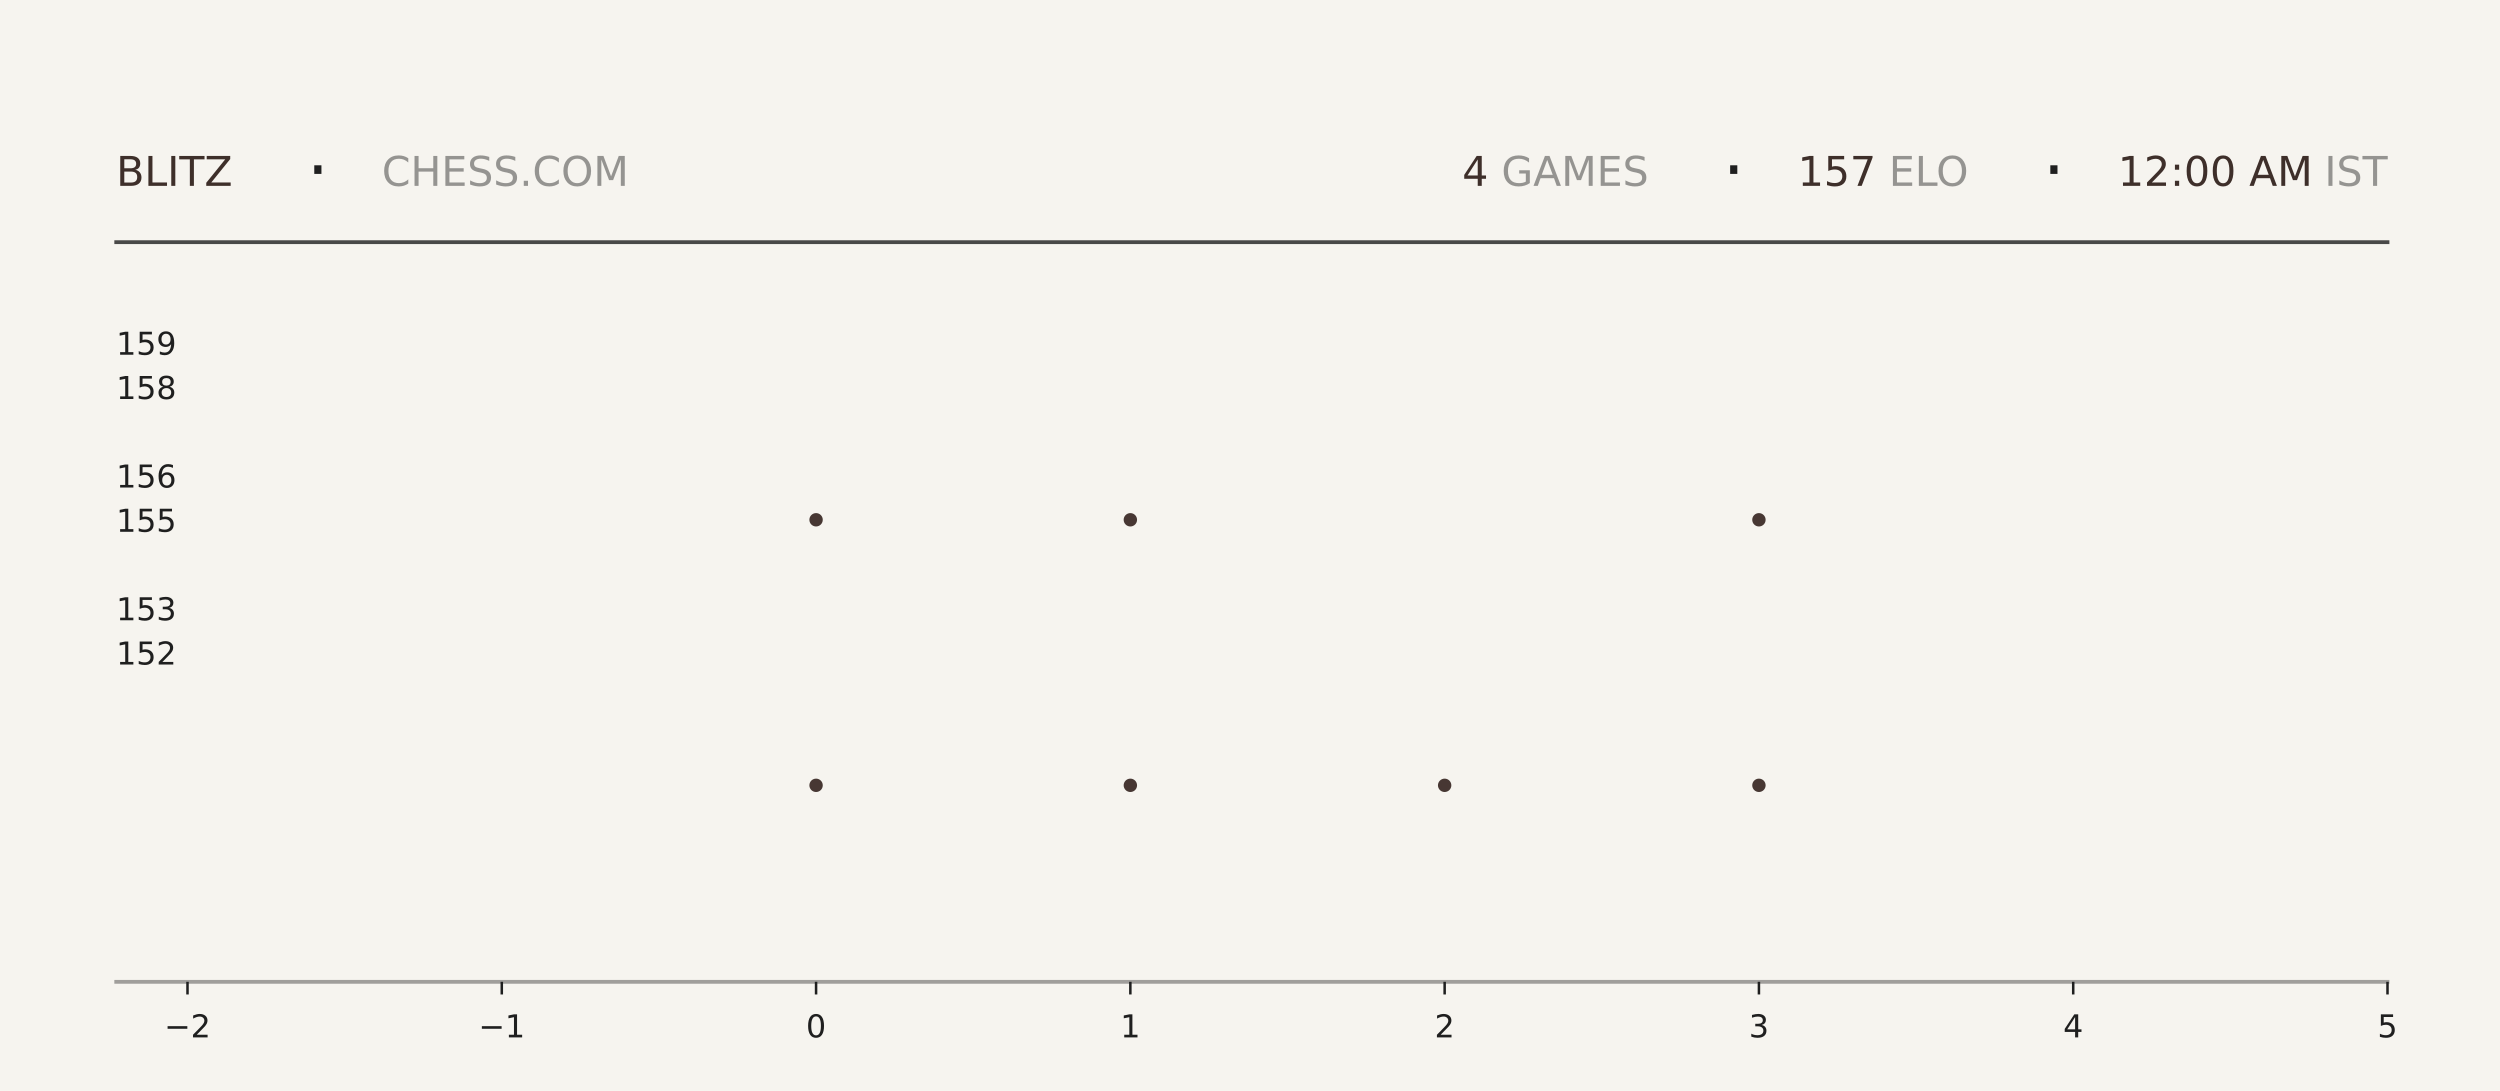
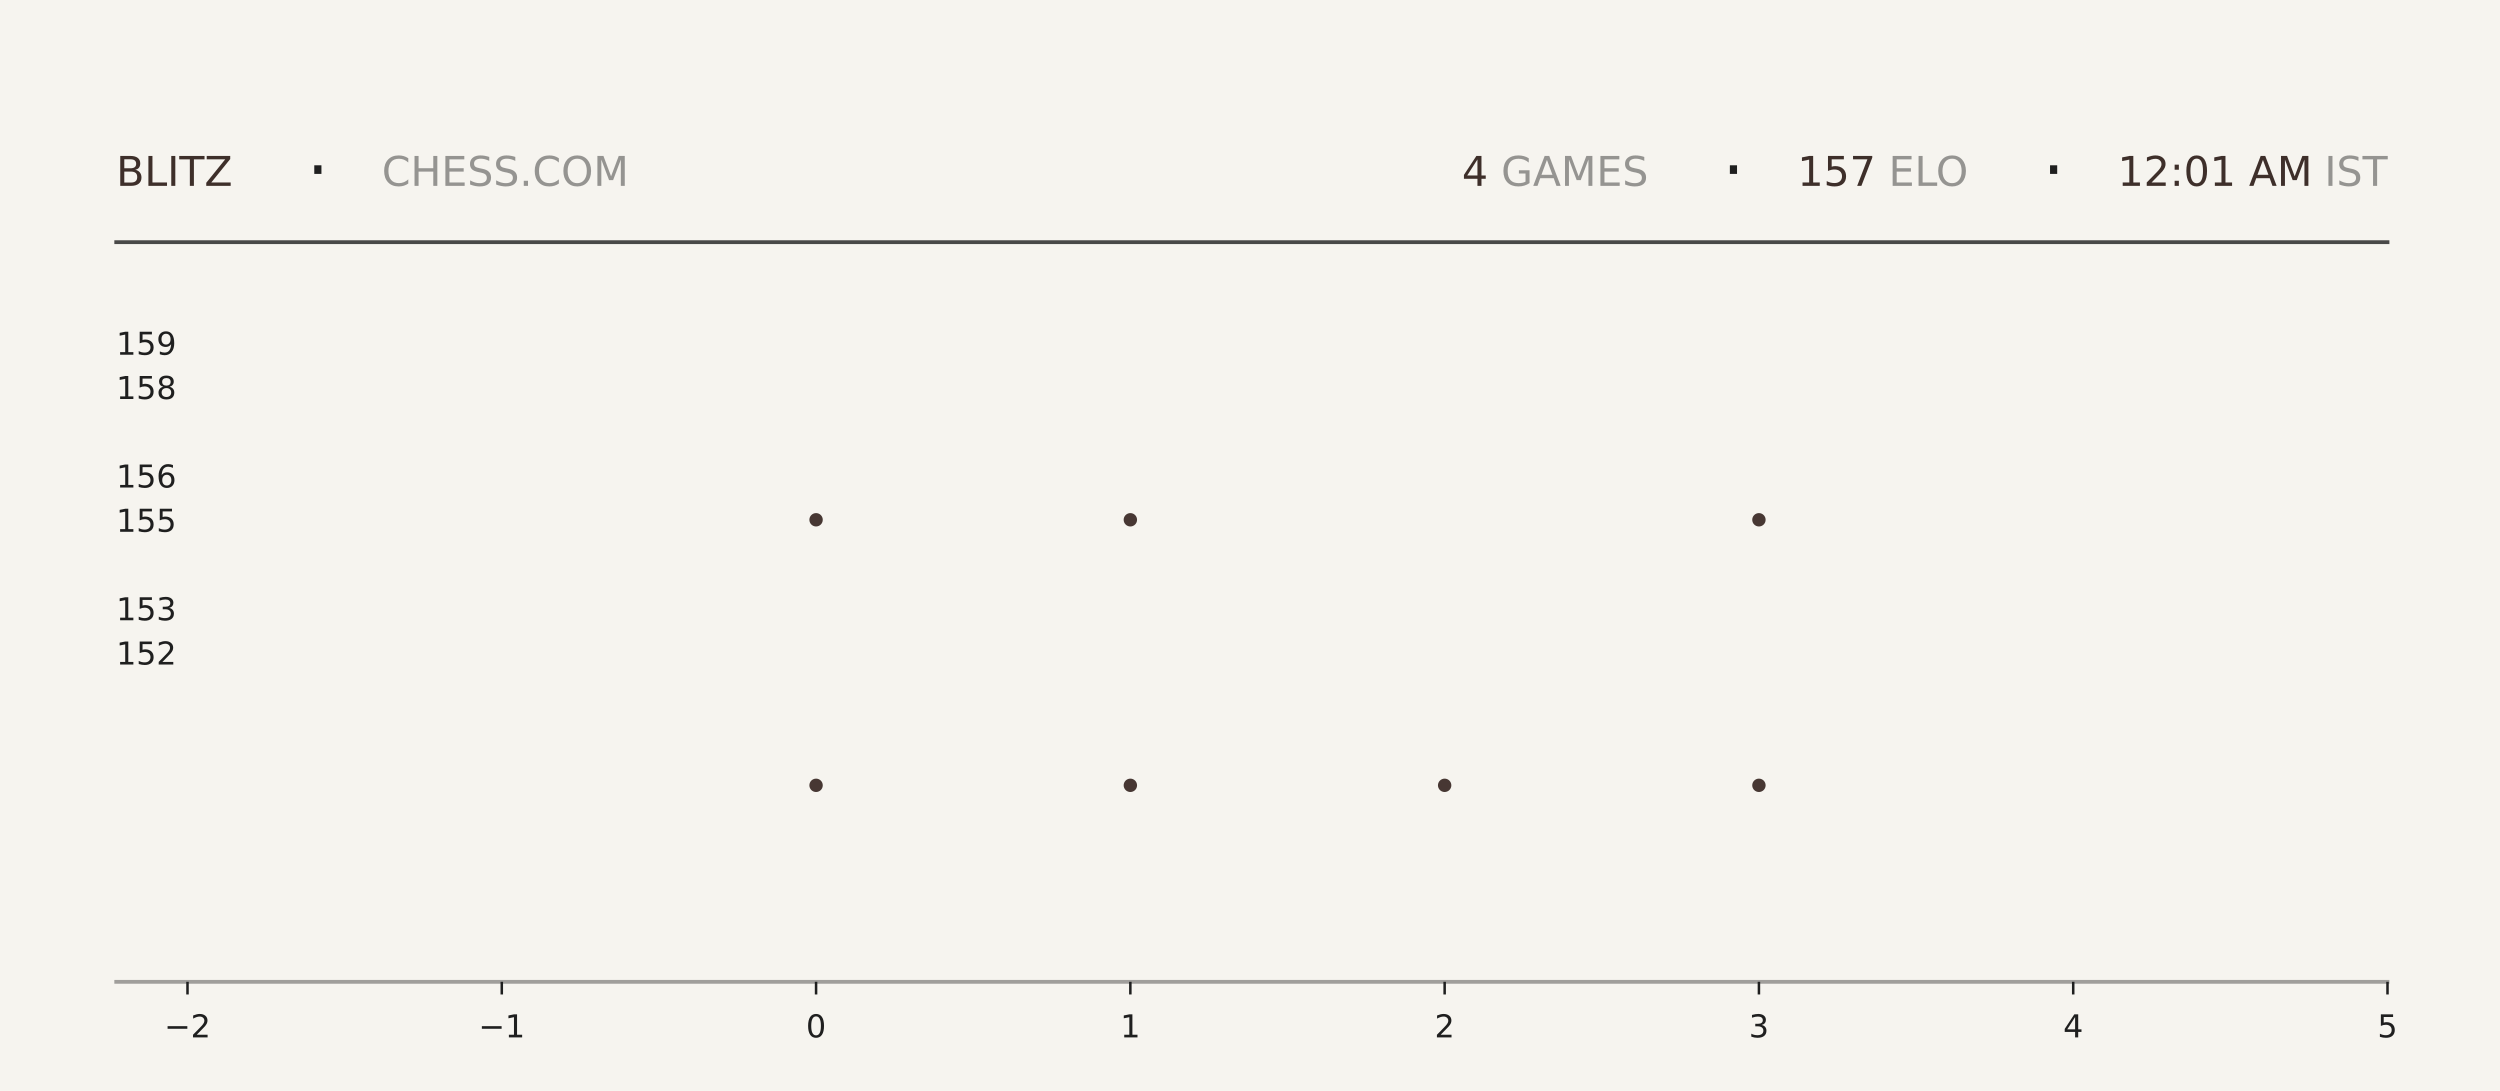
<svg xmlns="http://www.w3.org/2000/svg" xmlns:xlink="http://www.w3.org/1999/xlink" width="792pt" height="345.6pt" viewBox="0 0 792 345.6" version="1.1">
  <defs>
    <style type="text/css">*{stroke-linejoin: round; stroke-linecap: butt}</style>
  </defs>
  <g id="figure_1">
    <g id="patch_1">
      <path d="M 0 345.6  L 792 345.6  L 792 0  L 0 0  z " style="fill: #f6f4ef" />
    </g>
    <g id="axes_1">
      <g id="patch_2">
        <path d="M 59.4 311.04  L 756.36 311.04  L 756.36 103.68  L 59.4 103.68  z " style="fill: #f6f4ef" />
      </g>
      <g id="PathCollection_1">
        <defs>
-           <path id="mfc6d42b405" d="M 0 2.121  C 0.563 2.121 1.102 1.898 1.5 1.5  C 1.898 1.102 2.121 0.563 2.121 0  C 2.121 -0.563 1.898 -1.102 1.5 -1.5  C 1.102 -1.898 0.563 -2.121 0 -2.121  C -0.563 -2.121 -1.102 -1.898 -1.5 -1.5  C -1.898 -1.102 -2.121 -0.563 -2.121 0  C -2.121 0.563 -1.898 1.102 -1.5 1.5  C -1.102 1.898 -0.563 2.121 0 2.121  z " />
-         </defs>
-         <g clip-path="url(#p94c43c11ff)">
-           <use xlink:href="#mfc6d42b405" x="258.531" y="248.79" style="fill: #3e2f2a; fill-opacity: 0.95" />
-           <use xlink:href="#mfc6d42b405" x="258.531" y="164.668" style="fill: #3e2f2a; fill-opacity: 0.95" />
+           <path id="m38d2a52c3c" d="M 0 2.121  C 0.563 2.121 1.102 1.898 1.5 1.5  C 1.898 1.102 2.121 0.563 2.121 0  C 2.121 -0.563 1.898 -1.102 1.5 -1.5  C 1.102 -1.898 0.563 -2.121 0 -2.121  C -0.563 -2.121 -1.102 -1.898 -1.5 -1.5  C -1.898 -1.102 -2.121 -0.563 -2.121 0  C -2.121 0.563 -1.898 1.102 -1.5 1.5  C -1.102 1.898 -0.563 2.121 0 2.121  z " />
+         </defs>
+         <g clip-path="url(#p47f1014553)">
+           <use xlink:href="#m38d2a52c3c" x="258.531" y="248.79" style="fill: #3e2f2a; fill-opacity: 0.95" />
+           <use xlink:href="#m38d2a52c3c" x="258.531" y="164.668" style="fill: #3e2f2a; fill-opacity: 0.95" />
        </g>
      </g>
      <g id="PathCollection_2">
-         <g clip-path="url(#p94c43c11ff)">
-           <use xlink:href="#mfc6d42b405" x="358.097" y="248.79" style="fill: #3e2f2a; fill-opacity: 0.95" />
-           <use xlink:href="#mfc6d42b405" x="358.097" y="164.668" style="fill: #3e2f2a; fill-opacity: 0.95" />
-           <use xlink:href="#mfc6d42b405" x="358.097" y="80.547" style="fill: #3e2f2a; fill-opacity: 0.95" />
+         <g clip-path="url(#p47f1014553)">
+           <use xlink:href="#m38d2a52c3c" x="358.097" y="248.79" style="fill: #3e2f2a; fill-opacity: 0.95" />
+           <use xlink:href="#m38d2a52c3c" x="358.097" y="164.668" style="fill: #3e2f2a; fill-opacity: 0.95" />
+           <use xlink:href="#m38d2a52c3c" x="358.097" y="80.547" style="fill: #3e2f2a; fill-opacity: 0.95" />
        </g>
      </g>
      <g id="PathCollection_3">
-         <g clip-path="url(#p94c43c11ff)">
-           <use xlink:href="#mfc6d42b405" x="457.663" y="248.79" style="fill: #3e2f2a; fill-opacity: 0.95" />
+         <g clip-path="url(#p47f1014553)">
+           <use xlink:href="#m38d2a52c3c" x="457.663" y="248.79" style="fill: #3e2f2a; fill-opacity: 0.95" />
        </g>
      </g>
      <g id="PathCollection_4">
-         <g clip-path="url(#p94c43c11ff)">
-           <use xlink:href="#mfc6d42b405" x="557.229" y="248.79" style="fill: #3e2f2a; fill-opacity: 0.95" />
-           <use xlink:href="#mfc6d42b405" x="557.229" y="164.668" style="fill: #3e2f2a; fill-opacity: 0.95" />
-           <use xlink:href="#mfc6d42b405" x="557.229" y="80.547" style="fill: #3e2f2a; fill-opacity: 0.95" />
+         <g clip-path="url(#p47f1014553)">
+           <use xlink:href="#m38d2a52c3c" x="557.229" y="248.79" style="fill: #3e2f2a; fill-opacity: 0.95" />
+           <use xlink:href="#m38d2a52c3c" x="557.229" y="164.668" style="fill: #3e2f2a; fill-opacity: 0.95" />
+           <use xlink:href="#m38d2a52c3c" x="557.229" y="80.547" style="fill: #3e2f2a; fill-opacity: 0.95" />
        </g>
      </g>
      <g id="matplotlib.axis_1">
        <g id="xtick_1">
          <g id="line2d_1">
            <defs>
-               <path id="mfea1a9a8a9" d="M 0 0  L 0 4  " style="stroke: #1f1f1f; stroke-width: 0.8" />
+               <path id="m444b71ddd7" d="M 0 0  L 0 4  " style="stroke: #1f1f1f; stroke-width: 0.8" />
            </defs>
            <g>
-               <use xlink:href="#mfea1a9a8a9" x="59.4" y="311.04" style="fill: #1f1f1f; stroke: #1f1f1f; stroke-width: 0.8" />
+               <use xlink:href="#m444b71ddd7" x="59.4" y="311.04" style="fill: #1f1f1f; stroke: #1f1f1f; stroke-width: 0.8" />
            </g>
          </g>
          <g id="text_1">
            <g style="fill: #1f1f1f" transform="translate(52.02891 328.6384) scale(0.1 -0.1)">
              <defs>
                <path id="DejaVuSans-2212" d="M 678 2272  L 4684 2272  L 4684 1741  L 678 1741  L 678 2272  z " transform="scale(0.015625)" />
                <path id="DejaVuSans-32" d="M 1228 531  L 3431 531  L 3431 0  L 469 0  L 469 531  Q 828 903 1448 1529  Q 2069 2156 2228 2338  Q 2531 2678 2651 2914  Q 2772 3150 2772 3378  Q 2772 3750 2511 3984  Q 2250 4219 1831 4219  Q 1534 4219 1204 4116  Q 875 4013 500 3803  L 500 4441  Q 881 4594 1212 4672  Q 1544 4750 1819 4750  Q 2544 4750 2975 4387  Q 3406 4025 3406 3419  Q 3406 3131 3298 2873  Q 3191 2616 2906 2266  Q 2828 2175 2409 1742  Q 1991 1309 1228 531  z " transform="scale(0.015625)" />
              </defs>
              <use xlink:href="#DejaVuSans-2212" />
              <use xlink:href="#DejaVuSans-32" transform="translate(83.78906 0)" />
            </g>
          </g>
        </g>
        <g id="xtick_2">
          <g id="line2d_2">
            <g>
-               <use xlink:href="#mfea1a9a8a9" x="158.966" y="311.04" style="fill: #1f1f1f; stroke: #1f1f1f; stroke-width: 0.8" />
+               <use xlink:href="#m444b71ddd7" x="158.966" y="311.04" style="fill: #1f1f1f; stroke: #1f1f1f; stroke-width: 0.8" />
            </g>
          </g>
          <g id="text_2">
            <g style="fill: #1f1f1f" transform="translate(151.5946 328.6384) scale(0.1 -0.1)">
              <defs>
                <path id="DejaVuSans-31" d="M 794 531  L 1825 531  L 1825 4091  L 703 3866  L 703 4441  L 1819 4666  L 2450 4666  L 2450 531  L 3481 531  L 3481 0  L 794 0  L 794 531  z " transform="scale(0.015625)" />
              </defs>
              <use xlink:href="#DejaVuSans-2212" />
              <use xlink:href="#DejaVuSans-31" transform="translate(83.78906 0)" />
            </g>
          </g>
        </g>
        <g id="xtick_3">
          <g id="line2d_3">
            <g>
-               <use xlink:href="#mfea1a9a8a9" x="258.531" y="311.04" style="fill: #1f1f1f; stroke: #1f1f1f; stroke-width: 0.8" />
+               <use xlink:href="#m444b71ddd7" x="258.531" y="311.04" style="fill: #1f1f1f; stroke: #1f1f1f; stroke-width: 0.8" />
            </g>
          </g>
          <g id="text_3">
            <g style="fill: #1f1f1f" transform="translate(255.3502 328.6384) scale(0.1 -0.1)">
              <defs>
                <path id="DejaVuSans-30" d="M 2034 4250  Q 1547 4250 1301 3770  Q 1056 3291 1056 2328  Q 1056 1369 1301 889  Q 1547 409 2034 409  Q 2525 409 2770 889  Q 3016 1369 3016 2328  Q 3016 3291 2770 3770  Q 2525 4250 2034 4250  z M 2034 4750  Q 2819 4750 3233 4129  Q 3647 3509 3647 2328  Q 3647 1150 3233 529  Q 2819 -91 2034 -91  Q 1250 -91 836 529  Q 422 1150 422 2328  Q 422 3509 836 4129  Q 1250 4750 2034 4750  z " transform="scale(0.015625)" />
              </defs>
              <use xlink:href="#DejaVuSans-30" />
            </g>
          </g>
        </g>
        <g id="xtick_4">
          <g id="line2d_4">
            <g>
-               <use xlink:href="#mfea1a9a8a9" x="358.097" y="311.04" style="fill: #1f1f1f; stroke: #1f1f1f; stroke-width: 0.8" />
+               <use xlink:href="#m444b71ddd7" x="358.097" y="311.04" style="fill: #1f1f1f; stroke: #1f1f1f; stroke-width: 0.8" />
            </g>
          </g>
          <g id="text_4">
            <g style="fill: #1f1f1f" transform="translate(354.9159 328.6384) scale(0.1 -0.1)">
              <use xlink:href="#DejaVuSans-31" />
            </g>
          </g>
        </g>
        <g id="xtick_5">
          <g id="line2d_5">
            <g>
-               <use xlink:href="#mfea1a9a8a9" x="457.663" y="311.04" style="fill: #1f1f1f; stroke: #1f1f1f; stroke-width: 0.8" />
+               <use xlink:href="#m444b71ddd7" x="457.663" y="311.04" style="fill: #1f1f1f; stroke: #1f1f1f; stroke-width: 0.8" />
            </g>
          </g>
          <g id="text_5">
            <g style="fill: #1f1f1f" transform="translate(454.4816 328.6384) scale(0.1 -0.1)">
              <use xlink:href="#DejaVuSans-32" />
            </g>
          </g>
        </g>
        <g id="xtick_6">
          <g id="line2d_6">
            <g>
-               <use xlink:href="#mfea1a9a8a9" x="557.229" y="311.04" style="fill: #1f1f1f; stroke: #1f1f1f; stroke-width: 0.8" />
+               <use xlink:href="#m444b71ddd7" x="557.229" y="311.04" style="fill: #1f1f1f; stroke: #1f1f1f; stroke-width: 0.8" />
            </g>
          </g>
          <g id="text_6">
            <g style="fill: #1f1f1f" transform="translate(554.0473 328.6384) scale(0.1 -0.1)">
              <defs>
                <path id="DejaVuSans-33" d="M 2597 2516  Q 3050 2419 3304 2112  Q 3559 1806 3559 1356  Q 3559 666 3084 287  Q 2609 -91 1734 -91  Q 1441 -91 1130 -33  Q 819 25 488 141  L 488 750  Q 750 597 1062 519  Q 1375 441 1716 441  Q 2309 441 2620 675  Q 2931 909 2931 1356  Q 2931 1769 2642 2001  Q 2353 2234 1838 2234  L 1294 2234  L 1294 2753  L 1863 2753  Q 2328 2753 2575 2939  Q 2822 3125 2822 3475  Q 2822 3834 2567 4026  Q 2313 4219 1838 4219  Q 1578 4219 1281 4162  Q 984 4106 628 3988  L 628 4550  Q 988 4650 1302 4700  Q 1616 4750 1894 4750  Q 2613 4750 3031 4423  Q 3450 4097 3450 3541  Q 3450 3153 3228 2886  Q 3006 2619 2597 2516  z " transform="scale(0.015625)" />
              </defs>
              <use xlink:href="#DejaVuSans-33" />
            </g>
          </g>
        </g>
        <g id="xtick_7">
          <g id="line2d_7">
            <g>
-               <use xlink:href="#mfea1a9a8a9" x="656.794" y="311.04" style="fill: #1f1f1f; stroke: #1f1f1f; stroke-width: 0.8" />
+               <use xlink:href="#m444b71ddd7" x="656.794" y="311.04" style="fill: #1f1f1f; stroke: #1f1f1f; stroke-width: 0.8" />
            </g>
          </g>
          <g id="text_7">
            <g style="fill: #1f1f1f" transform="translate(653.613 328.6384) scale(0.1 -0.1)">
              <defs>
                <path id="DejaVuSans-34" d="M 2419 4116  L 825 1625  L 2419 1625  L 2419 4116  z M 2253 4666  L 3047 4666  L 3047 1625  L 3713 1625  L 3713 1100  L 3047 1100  L 3047 0  L 2419 0  L 2419 1100  L 313 1100  L 313 1709  L 2253 4666  z " transform="scale(0.015625)" />
              </defs>
              <use xlink:href="#DejaVuSans-34" />
            </g>
          </g>
        </g>
        <g id="xtick_8">
          <g id="line2d_8">
            <g>
-               <use xlink:href="#mfea1a9a8a9" x="756.36" y="311.04" style="fill: #1f1f1f; stroke: #1f1f1f; stroke-width: 0.8" />
+               <use xlink:href="#m444b71ddd7" x="756.36" y="311.04" style="fill: #1f1f1f; stroke: #1f1f1f; stroke-width: 0.8" />
            </g>
          </g>
          <g id="text_8">
            <g style="fill: #1f1f1f" transform="translate(753.1788 328.6384) scale(0.1 -0.1)">
              <defs>
                <path id="DejaVuSans-35" d="M 691 4666  L 3169 4666  L 3169 4134  L 1269 4134  L 1269 2991  Q 1406 3038 1543 3061  Q 1681 3084 1819 3084  Q 2600 3084 3056 2656  Q 3513 2228 3513 1497  Q 3513 744 3044 326  Q 2575 -91 1722 -91  Q 1428 -91 1123 -41  Q 819 9 494 109  L 494 744  Q 775 591 1075 516  Q 1375 441 1709 441  Q 2250 441 2565 725  Q 2881 1009 2881 1497  Q 2881 1984 2565 2268  Q 2250 2553 1709 2553  Q 1456 2553 1204 2497  Q 953 2441 691 2322  L 691 4666  z " transform="scale(0.015625)" />
              </defs>
              <use xlink:href="#DejaVuSans-35" />
            </g>
          </g>
        </g>
      </g>
      <g id="matplotlib.axis_2">
        <g id="ytick_1">
          <g id="line2d_9" />
          <g id="text_9">
            <g style="fill: #1f1f1f" transform="translate(36.8125 210.5283) scale(0.1 -0.1)">
              <use xlink:href="#DejaVuSans-31" />
              <use xlink:href="#DejaVuSans-35" transform="translate(63.62305 0)" />
              <use xlink:href="#DejaVuSans-32" transform="translate(127.2461 0)" />
            </g>
          </g>
        </g>
        <g id="ytick_2">
          <g id="line2d_10" />
          <g id="text_10">
            <g style="fill: #1f1f1f" transform="translate(36.8125 196.508) scale(0.1 -0.1)">
              <use xlink:href="#DejaVuSans-31" />
              <use xlink:href="#DejaVuSans-35" transform="translate(63.62305 0)" />
              <use xlink:href="#DejaVuSans-33" transform="translate(127.2461 0)" />
            </g>
          </g>
        </g>
        <g id="ytick_3">
          <g id="line2d_11" />
          <g id="text_11">
            <g style="fill: #1f1f1f" transform="translate(36.8125 168.4675) scale(0.1 -0.1)">
              <use xlink:href="#DejaVuSans-31" />
              <use xlink:href="#DejaVuSans-35" transform="translate(63.62305 0)" />
              <use xlink:href="#DejaVuSans-35" transform="translate(127.2461 0)" />
            </g>
          </g>
        </g>
        <g id="ytick_4">
          <g id="line2d_12" />
          <g id="text_12">
            <g style="fill: #1f1f1f" transform="translate(36.8125 154.4472) scale(0.1 -0.1)">
              <defs>
                <path id="DejaVuSans-36" d="M 2113 2584  Q 1688 2584 1439 2293  Q 1191 2003 1191 1497  Q 1191 994 1439 701  Q 1688 409 2113 409  Q 2538 409 2786 701  Q 3034 994 3034 1497  Q 3034 2003 2786 2293  Q 2538 2584 2113 2584  z M 3366 4563  L 3366 3988  Q 3128 4100 2886 4159  Q 2644 4219 2406 4219  Q 1781 4219 1451 3797  Q 1122 3375 1075 2522  Q 1259 2794 1537 2939  Q 1816 3084 2150 3084  Q 2853 3084 3261 2657  Q 3669 2231 3669 1497  Q 3669 778 3244 343  Q 2819 -91 2113 -91  Q 1303 -91 875 529  Q 447 1150 447 2328  Q 447 3434 972 4092  Q 1497 4750 2381 4750  Q 2619 4750 2861 4703  Q 3103 4656 3366 4563  z " transform="scale(0.015625)" />
              </defs>
              <use xlink:href="#DejaVuSans-31" />
              <use xlink:href="#DejaVuSans-35" transform="translate(63.62305 0)" />
              <use xlink:href="#DejaVuSans-36" transform="translate(127.2461 0)" />
            </g>
          </g>
        </g>
        <g id="ytick_5">
          <g id="line2d_13" />
          <g id="text_13">
            <g style="fill: #1f1f1f" transform="translate(36.8125 126.4066) scale(0.1 -0.1)">
              <defs>
                <path id="DejaVuSans-38" d="M 2034 2216  Q 1584 2216 1326 1975  Q 1069 1734 1069 1313  Q 1069 891 1326 650  Q 1584 409 2034 409  Q 2484 409 2743 651  Q 3003 894 3003 1313  Q 3003 1734 2745 1975  Q 2488 2216 2034 2216  z M 1403 2484  Q 997 2584 770 2862  Q 544 3141 544 3541  Q 544 4100 942 4425  Q 1341 4750 2034 4750  Q 2731 4750 3128 4425  Q 3525 4100 3525 3541  Q 3525 3141 3298 2862  Q 3072 2584 2669 2484  Q 3125 2378 3379 2068  Q 3634 1759 3634 1313  Q 3634 634 3220 271  Q 2806 -91 2034 -91  Q 1263 -91 848 271  Q 434 634 434 1313  Q 434 1759 690 2068  Q 947 2378 1403 2484  z M 1172 3481  Q 1172 3119 1398 2916  Q 1625 2713 2034 2713  Q 2441 2713 2670 2916  Q 2900 3119 2900 3481  Q 2900 3844 2670 4047  Q 2441 4250 2034 4250  Q 1625 4250 1398 4047  Q 1172 3844 1172 3481  z " transform="scale(0.015625)" />
              </defs>
              <use xlink:href="#DejaVuSans-31" />
              <use xlink:href="#DejaVuSans-35" transform="translate(63.62305 0)" />
              <use xlink:href="#DejaVuSans-38" transform="translate(127.2461 0)" />
            </g>
          </g>
        </g>
        <g id="ytick_6">
          <g id="line2d_14" />
          <g id="text_14">
            <g style="fill: #1f1f1f" transform="translate(36.8125 112.3863) scale(0.1 -0.1)">
              <defs>
                <path id="DejaVuSans-39" d="M 703 97  L 703 672  Q 941 559 1184 500  Q 1428 441 1663 441  Q 2288 441 2617 861  Q 2947 1281 2994 2138  Q 2813 1869 2534 1725  Q 2256 1581 1919 1581  Q 1219 1581 811 2004  Q 403 2428 403 3163  Q 403 3881 828 4315  Q 1253 4750 1959 4750  Q 2769 4750 3195 4129  Q 3622 3509 3622 2328  Q 3622 1225 3098 567  Q 2575 -91 1691 -91  Q 1453 -91 1209 -44  Q 966 3 703 97  z M 1959 2075  Q 2384 2075 2632 2365  Q 2881 2656 2881 3163  Q 2881 3666 2632 3958  Q 2384 4250 1959 4250  Q 1534 4250 1286 3958  Q 1038 3666 1038 3163  Q 1038 2656 1286 2365  Q 1534 2075 1959 2075  z " transform="scale(0.015625)" />
              </defs>
              <use xlink:href="#DejaVuSans-31" />
              <use xlink:href="#DejaVuSans-35" transform="translate(63.62305 0)" />
              <use xlink:href="#DejaVuSans-39" transform="translate(127.2461 0)" />
            </g>
          </g>
        </g>
      </g>
    </g>
    <g id="line2d_15">
      <path d="M 36.82 76.723  L 756.36 76.723  " style="fill: none; stroke: #1f1f1f; stroke-opacity: 0.8; stroke-width: 1.2; stroke-linecap: square" />
    </g>
    <g id="line2d_16">
      <path d="M 36.82 311.04  L 756.36 311.04  " style="fill: none; stroke: #1f1f1f; stroke-opacity: 0.4; stroke-width: 1.2; stroke-linecap: square" />
    </g>
    <g id="text_15">
      <g style="fill: #3e2f2a" transform="translate(36.82 58.88319) scale(0.13 -0.13)">
        <defs>
          <path id="DejaVuSans-42" d="M 1259 2228  L 1259 519  L 2272 519  Q 2781 519 3026 730  Q 3272 941 3272 1375  Q 3272 1813 3026 2020  Q 2781 2228 2272 2228  L 1259 2228  z M 1259 4147  L 1259 2741  L 2194 2741  Q 2656 2741 2882 2914  Q 3109 3088 3109 3444  Q 3109 3797 2882 3972  Q 2656 4147 2194 4147  L 1259 4147  z M 628 4666  L 2241 4666  Q 2963 4666 3353 4366  Q 3744 4066 3744 3513  Q 3744 3084 3544 2831  Q 3344 2578 2956 2516  Q 3422 2416 3680 2098  Q 3938 1781 3938 1306  Q 3938 681 3513 340  Q 3088 0 2303 0  L 628 0  L 628 4666  z " transform="scale(0.015625)" />
          <path id="DejaVuSans-4c" d="M 628 4666  L 1259 4666  L 1259 531  L 3531 531  L 3531 0  L 628 0  L 628 4666  z " transform="scale(0.015625)" />
          <path id="DejaVuSans-49" d="M 628 4666  L 1259 4666  L 1259 0  L 628 0  L 628 4666  z " transform="scale(0.015625)" />
          <path id="DejaVuSans-54" d="M -19 4666  L 3928 4666  L 3928 4134  L 2272 4134  L 2272 0  L 1638 0  L 1638 4134  L -19 4134  L -19 4666  z " transform="scale(0.015625)" />
          <path id="DejaVuSans-5a" d="M 359 4666  L 4025 4666  L 4025 4184  L 1075 531  L 4097 531  L 4097 0  L 288 0  L 288 481  L 3238 4134  L 359 4134  L 359 4666  z " transform="scale(0.015625)" />
        </defs>
        <use xlink:href="#DejaVuSans-42" />
        <use xlink:href="#DejaVuSans-4c" transform="translate(68.60352 0)" />
        <use xlink:href="#DejaVuSans-49" transform="translate(124.3164 0)" />
        <use xlink:href="#DejaVuSans-54" transform="translate(153.8086 0)" />
        <use xlink:href="#DejaVuSans-5a" transform="translate(214.8926 0)" />
      </g>
    </g>
    <g id="text_16">
      <g style="fill: #1f1f1f" transform="translate(97.21 61.36662) scale(0.22 -0.22)">
        <defs>
          <path id="DejaVuSans-b7" d="M 684 2619  L 1344 2619  L 1344 1825  L 684 1825  L 684 2619  z " transform="scale(0.015625)" />
        </defs>
        <use xlink:href="#DejaVuSans-b7" />
      </g>
    </g>
    <g id="text_17">
      <g style="fill: #1f1f1f; opacity: 0.45" transform="translate(120.97 58.88319) scale(0.13 -0.13)">
        <defs>
          <path id="DejaVuSans-43" d="M 4122 4306  L 4122 3641  Q 3803 3938 3442 4084  Q 3081 4231 2675 4231  Q 1875 4231 1450 3742  Q 1025 3253 1025 2328  Q 1025 1406 1450 917  Q 1875 428 2675 428  Q 3081 428 3442 575  Q 3803 722 4122 1019  L 4122 359  Q 3791 134 3420 21  Q 3050 -91 2638 -91  Q 1578 -91 968 557  Q 359 1206 359 2328  Q 359 3453 968 4101  Q 1578 4750 2638 4750  Q 3056 4750 3426 4639  Q 3797 4528 4122 4306  z " transform="scale(0.015625)" />
          <path id="DejaVuSans-48" d="M 628 4666  L 1259 4666  L 1259 2753  L 3553 2753  L 3553 4666  L 4184 4666  L 4184 0  L 3553 0  L 3553 2222  L 1259 2222  L 1259 0  L 628 0  L 628 4666  z " transform="scale(0.015625)" />
          <path id="DejaVuSans-45" d="M 628 4666  L 3578 4666  L 3578 4134  L 1259 4134  L 1259 2753  L 3481 2753  L 3481 2222  L 1259 2222  L 1259 531  L 3634 531  L 3634 0  L 628 0  L 628 4666  z " transform="scale(0.015625)" />
          <path id="DejaVuSans-53" d="M 3425 4513  L 3425 3897  Q 3066 4069 2747 4153  Q 2428 4238 2131 4238  Q 1616 4238 1336 4038  Q 1056 3838 1056 3469  Q 1056 3159 1242 3001  Q 1428 2844 1947 2747  L 2328 2669  Q 3034 2534 3370 2195  Q 3706 1856 3706 1288  Q 3706 609 3251 259  Q 2797 -91 1919 -91  Q 1588 -91 1214 -16  Q 841 59 441 206  L 441 856  Q 825 641 1194 531  Q 1563 422 1919 422  Q 2459 422 2753 634  Q 3047 847 3047 1241  Q 3047 1584 2836 1778  Q 2625 1972 2144 2069  L 1759 2144  Q 1053 2284 737 2584  Q 422 2884 422 3419  Q 422 4038 858 4394  Q 1294 4750 2059 4750  Q 2388 4750 2728 4690  Q 3069 4631 3425 4513  z " transform="scale(0.015625)" />
          <path id="DejaVuSans-2e" d="M 684 794  L 1344 794  L 1344 0  L 684 0  L 684 794  z " transform="scale(0.015625)" />
          <path id="DejaVuSans-4f" d="M 2522 4238  Q 1834 4238 1429 3725  Q 1025 3213 1025 2328  Q 1025 1447 1429 934  Q 1834 422 2522 422  Q 3209 422 3611 934  Q 4013 1447 4013 2328  Q 4013 3213 3611 3725  Q 3209 4238 2522 4238  z M 2522 4750  Q 3503 4750 4090 4092  Q 4678 3434 4678 2328  Q 4678 1225 4090 567  Q 3503 -91 2522 -91  Q 1538 -91 948 565  Q 359 1222 359 2328  Q 359 3434 948 4092  Q 1538 4750 2522 4750  z " transform="scale(0.015625)" />
          <path id="DejaVuSans-4d" d="M 628 4666  L 1569 4666  L 2759 1491  L 3956 4666  L 4897 4666  L 4897 0  L 4281 0  L 4281 4097  L 3078 897  L 2444 897  L 1241 4097  L 1241 0  L 628 0  L 628 4666  z " transform="scale(0.015625)" />
        </defs>
        <use xlink:href="#DejaVuSans-43" />
        <use xlink:href="#DejaVuSans-48" transform="translate(69.82422 0)" />
        <use xlink:href="#DejaVuSans-45" transform="translate(145.0195 0)" />
        <use xlink:href="#DejaVuSans-53" transform="translate(208.2031 0)" />
        <use xlink:href="#DejaVuSans-53" transform="translate(271.6797 0)" />
        <use xlink:href="#DejaVuSans-2e" transform="translate(335.1562 0)" />
        <use xlink:href="#DejaVuSans-43" transform="translate(366.9434 0)" />
        <use xlink:href="#DejaVuSans-4f" transform="translate(436.7676 0)" />
        <use xlink:href="#DejaVuSans-4d" transform="translate(515.4785 0)" />
      </g>
    </g>
    <g id="text_18">
-       <g style="fill: #3e2f2a" transform="translate(463.23 58.88319) scale(0.13 -0.13)">
+       <g style="fill: #3e2f2a" transform="translate(463.14 58.88319) scale(0.13 -0.13)">
        <use xlink:href="#DejaVuSans-34" />
      </g>
    </g>
    <g id="text_19">
-       <g style="fill: #1f1f1f; opacity: 0.45" transform="translate(471.51 58.88319) scale(0.13 -0.13)">
+       <g style="fill: #1f1f1f; opacity: 0.45" transform="translate(471.42 58.88319) scale(0.13 -0.13)">
        <defs>
          <path id="DejaVuSans-20" transform="scale(0.015625)" />
          <path id="DejaVuSans-47" d="M 3809 666  L 3809 1919  L 2778 1919  L 2778 2438  L 4434 2438  L 4434 434  Q 4069 175 3628 42  Q 3188 -91 2688 -91  Q 1594 -91 976 548  Q 359 1188 359 2328  Q 359 3472 976 4111  Q 1594 4750 2688 4750  Q 3144 4750 3555 4637  Q 3966 4525 4313 4306  L 4313 3634  Q 3963 3931 3569 4081  Q 3175 4231 2741 4231  Q 1884 4231 1454 3753  Q 1025 3275 1025 2328  Q 1025 1384 1454 906  Q 1884 428 2741 428  Q 3075 428 3337 486  Q 3600 544 3809 666  z " transform="scale(0.015625)" />
          <path id="DejaVuSans-41" d="M 2188 4044  L 1331 1722  L 3047 1722  L 2188 4044  z M 1831 4666  L 2547 4666  L 4325 0  L 3669 0  L 3244 1197  L 1141 1197  L 716 0  L 50 0  L 1831 4666  z " transform="scale(0.015625)" />
        </defs>
        <use xlink:href="#DejaVuSans-20" />
        <use xlink:href="#DejaVuSans-47" transform="translate(31.78711 0)" />
        <use xlink:href="#DejaVuSans-41" transform="translate(109.2773 0)" />
        <use xlink:href="#DejaVuSans-4d" transform="translate(177.6855 0)" />
        <use xlink:href="#DejaVuSans-45" transform="translate(263.9648 0)" />
        <use xlink:href="#DejaVuSans-53" transform="translate(327.1484 0)" />
      </g>
    </g>
    <g id="text_20">
-       <g style="fill: #1f1f1f" transform="translate(545.76 61.36662) scale(0.22 -0.22)">
+       <g style="fill: #1f1f1f" transform="translate(545.67 61.36662) scale(0.22 -0.22)">
        <use xlink:href="#DejaVuSans-b7" />
      </g>
    </g>
    <g id="text_21">
-       <g style="fill: #3e2f2a" transform="translate(569.52 58.88319) scale(0.13 -0.13)">
+       <g style="fill: #3e2f2a" transform="translate(569.43 58.88319) scale(0.13 -0.13)">
        <defs>
          <path id="DejaVuSans-37" d="M 525 4666  L 3525 4666  L 3525 4397  L 1831 0  L 1172 0  L 2766 4134  L 525 4134  L 525 4666  z " transform="scale(0.015625)" />
        </defs>
        <use xlink:href="#DejaVuSans-31" />
        <use xlink:href="#DejaVuSans-35" transform="translate(63.62305 0)" />
        <use xlink:href="#DejaVuSans-37" transform="translate(127.2461 0)" />
      </g>
    </g>
    <g id="text_22">
-       <g style="fill: #1f1f1f; opacity: 0.45" transform="translate(594.27 58.88319) scale(0.13 -0.13)">
+       <g style="fill: #1f1f1f; opacity: 0.45" transform="translate(594.18 58.88319) scale(0.13 -0.13)">
        <use xlink:href="#DejaVuSans-20" />
        <use xlink:href="#DejaVuSans-45" transform="translate(31.78711 0)" />
        <use xlink:href="#DejaVuSans-4c" transform="translate(94.9707 0)" />
        <use xlink:href="#DejaVuSans-4f" transform="translate(147.0586 0)" />
      </g>
    </g>
    <g id="text_23">
-       <g style="fill: #1f1f1f" transform="translate(647.19 61.36662) scale(0.22 -0.22)">
+       <g style="fill: #1f1f1f" transform="translate(647.1 61.36662) scale(0.22 -0.22)">
        <use xlink:href="#DejaVuSans-b7" />
      </g>
    </g>
    <g id="text_24">
-       <g style="fill: #3e2f2a" transform="translate(670.95 58.88319) scale(0.13 -0.13)">
+       <g style="fill: #3e2f2a" transform="translate(670.86 58.88319) scale(0.13 -0.13)">
        <defs>
          <path id="DejaVuSans-3a" d="M 750 794  L 1409 794  L 1409 0  L 750 0  L 750 794  z M 750 3309  L 1409 3309  L 1409 2516  L 750 2516  L 750 3309  z " transform="scale(0.015625)" />
        </defs>
        <use xlink:href="#DejaVuSans-31" />
        <use xlink:href="#DejaVuSans-32" transform="translate(63.62305 0)" />
        <use xlink:href="#DejaVuSans-3a" transform="translate(127.2461 0)" />
        <use xlink:href="#DejaVuSans-30" transform="translate(160.9375 0)" />
-         <use xlink:href="#DejaVuSans-30" transform="translate(224.5605 0)" />
+         <use xlink:href="#DejaVuSans-31" transform="translate(224.5605 0)" />
        <use xlink:href="#DejaVuSans-20" transform="translate(288.1836 0)" />
        <use xlink:href="#DejaVuSans-41" transform="translate(319.9707 0)" />
        <use xlink:href="#DejaVuSans-4d" transform="translate(388.3789 0)" />
      </g>
    </g>
    <g id="text_25">
      <g style="fill: #1f1f1f; opacity: 0.45" transform="translate(732.24 58.88319) scale(0.13 -0.13)">
        <use xlink:href="#DejaVuSans-20" />
        <use xlink:href="#DejaVuSans-49" transform="translate(31.78711 0)" />
        <use xlink:href="#DejaVuSans-53" transform="translate(61.2793 0)" />
        <use xlink:href="#DejaVuSans-54" transform="translate(124.7559 0)" />
      </g>
    </g>
  </g>
  <defs>
-     <clipPath id="p94c43c11ff">
+     <clipPath id="p47f1014553">
      <rect x="59.4" y="103.68" width="696.96" height="207.36" />
    </clipPath>
  </defs>
</svg>
